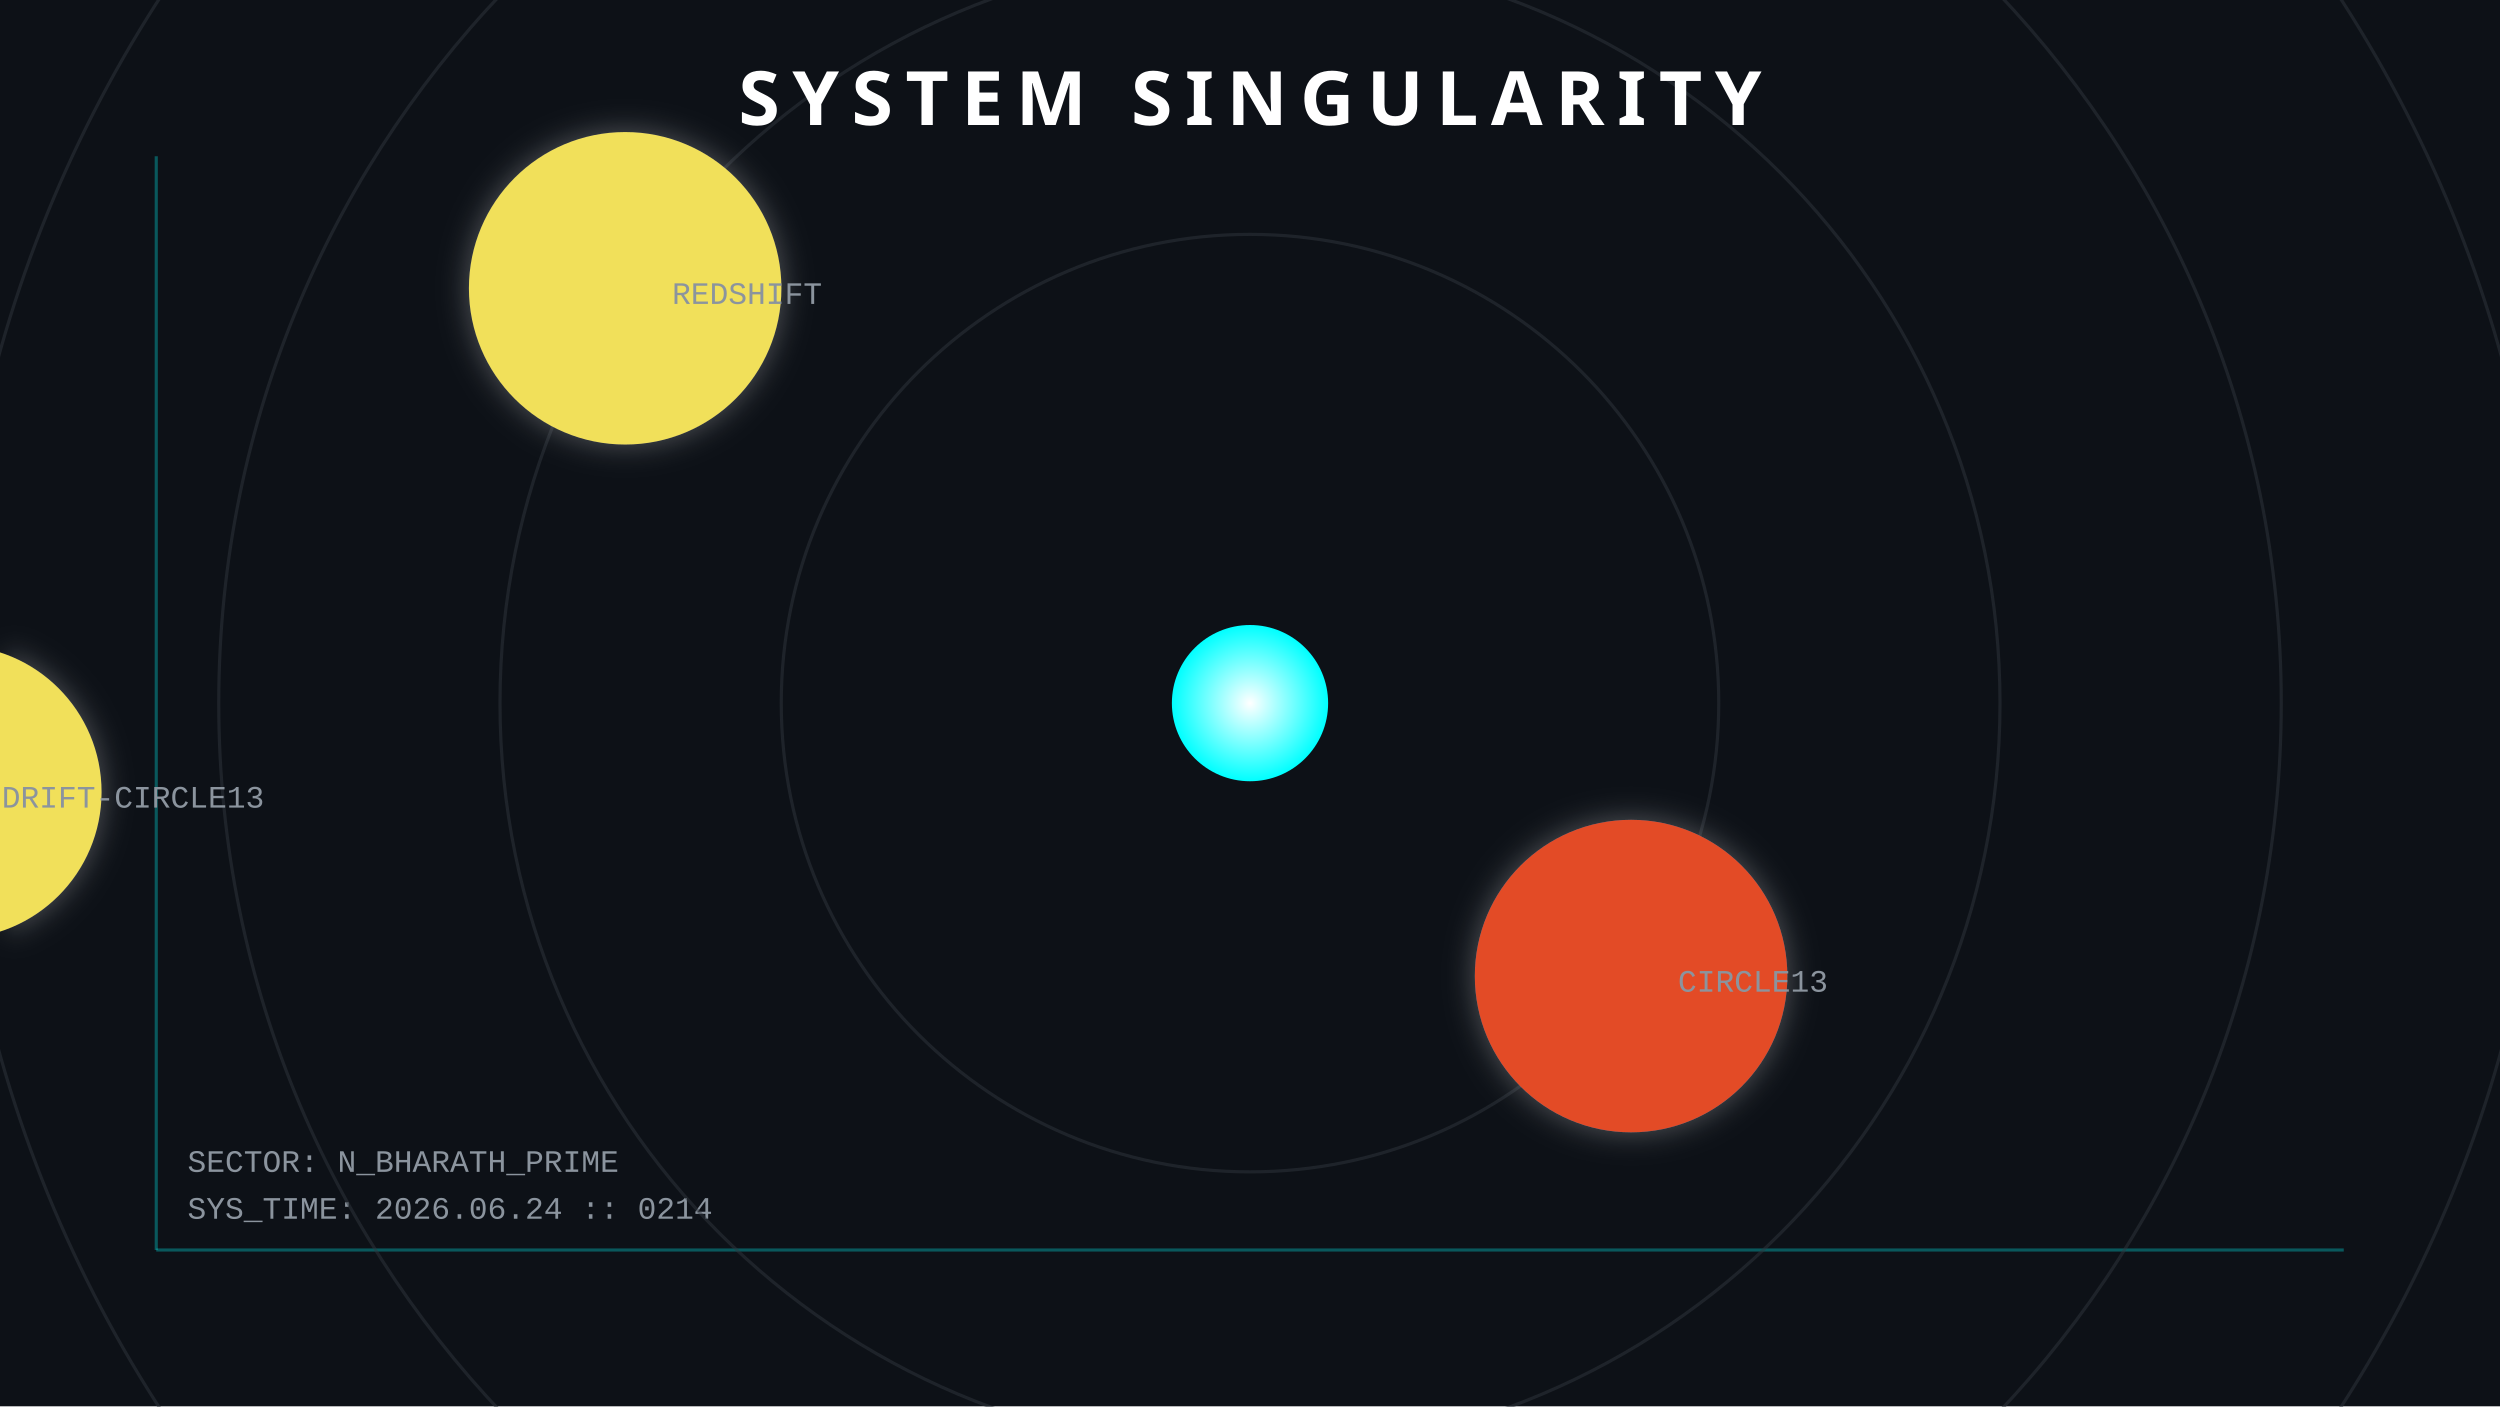
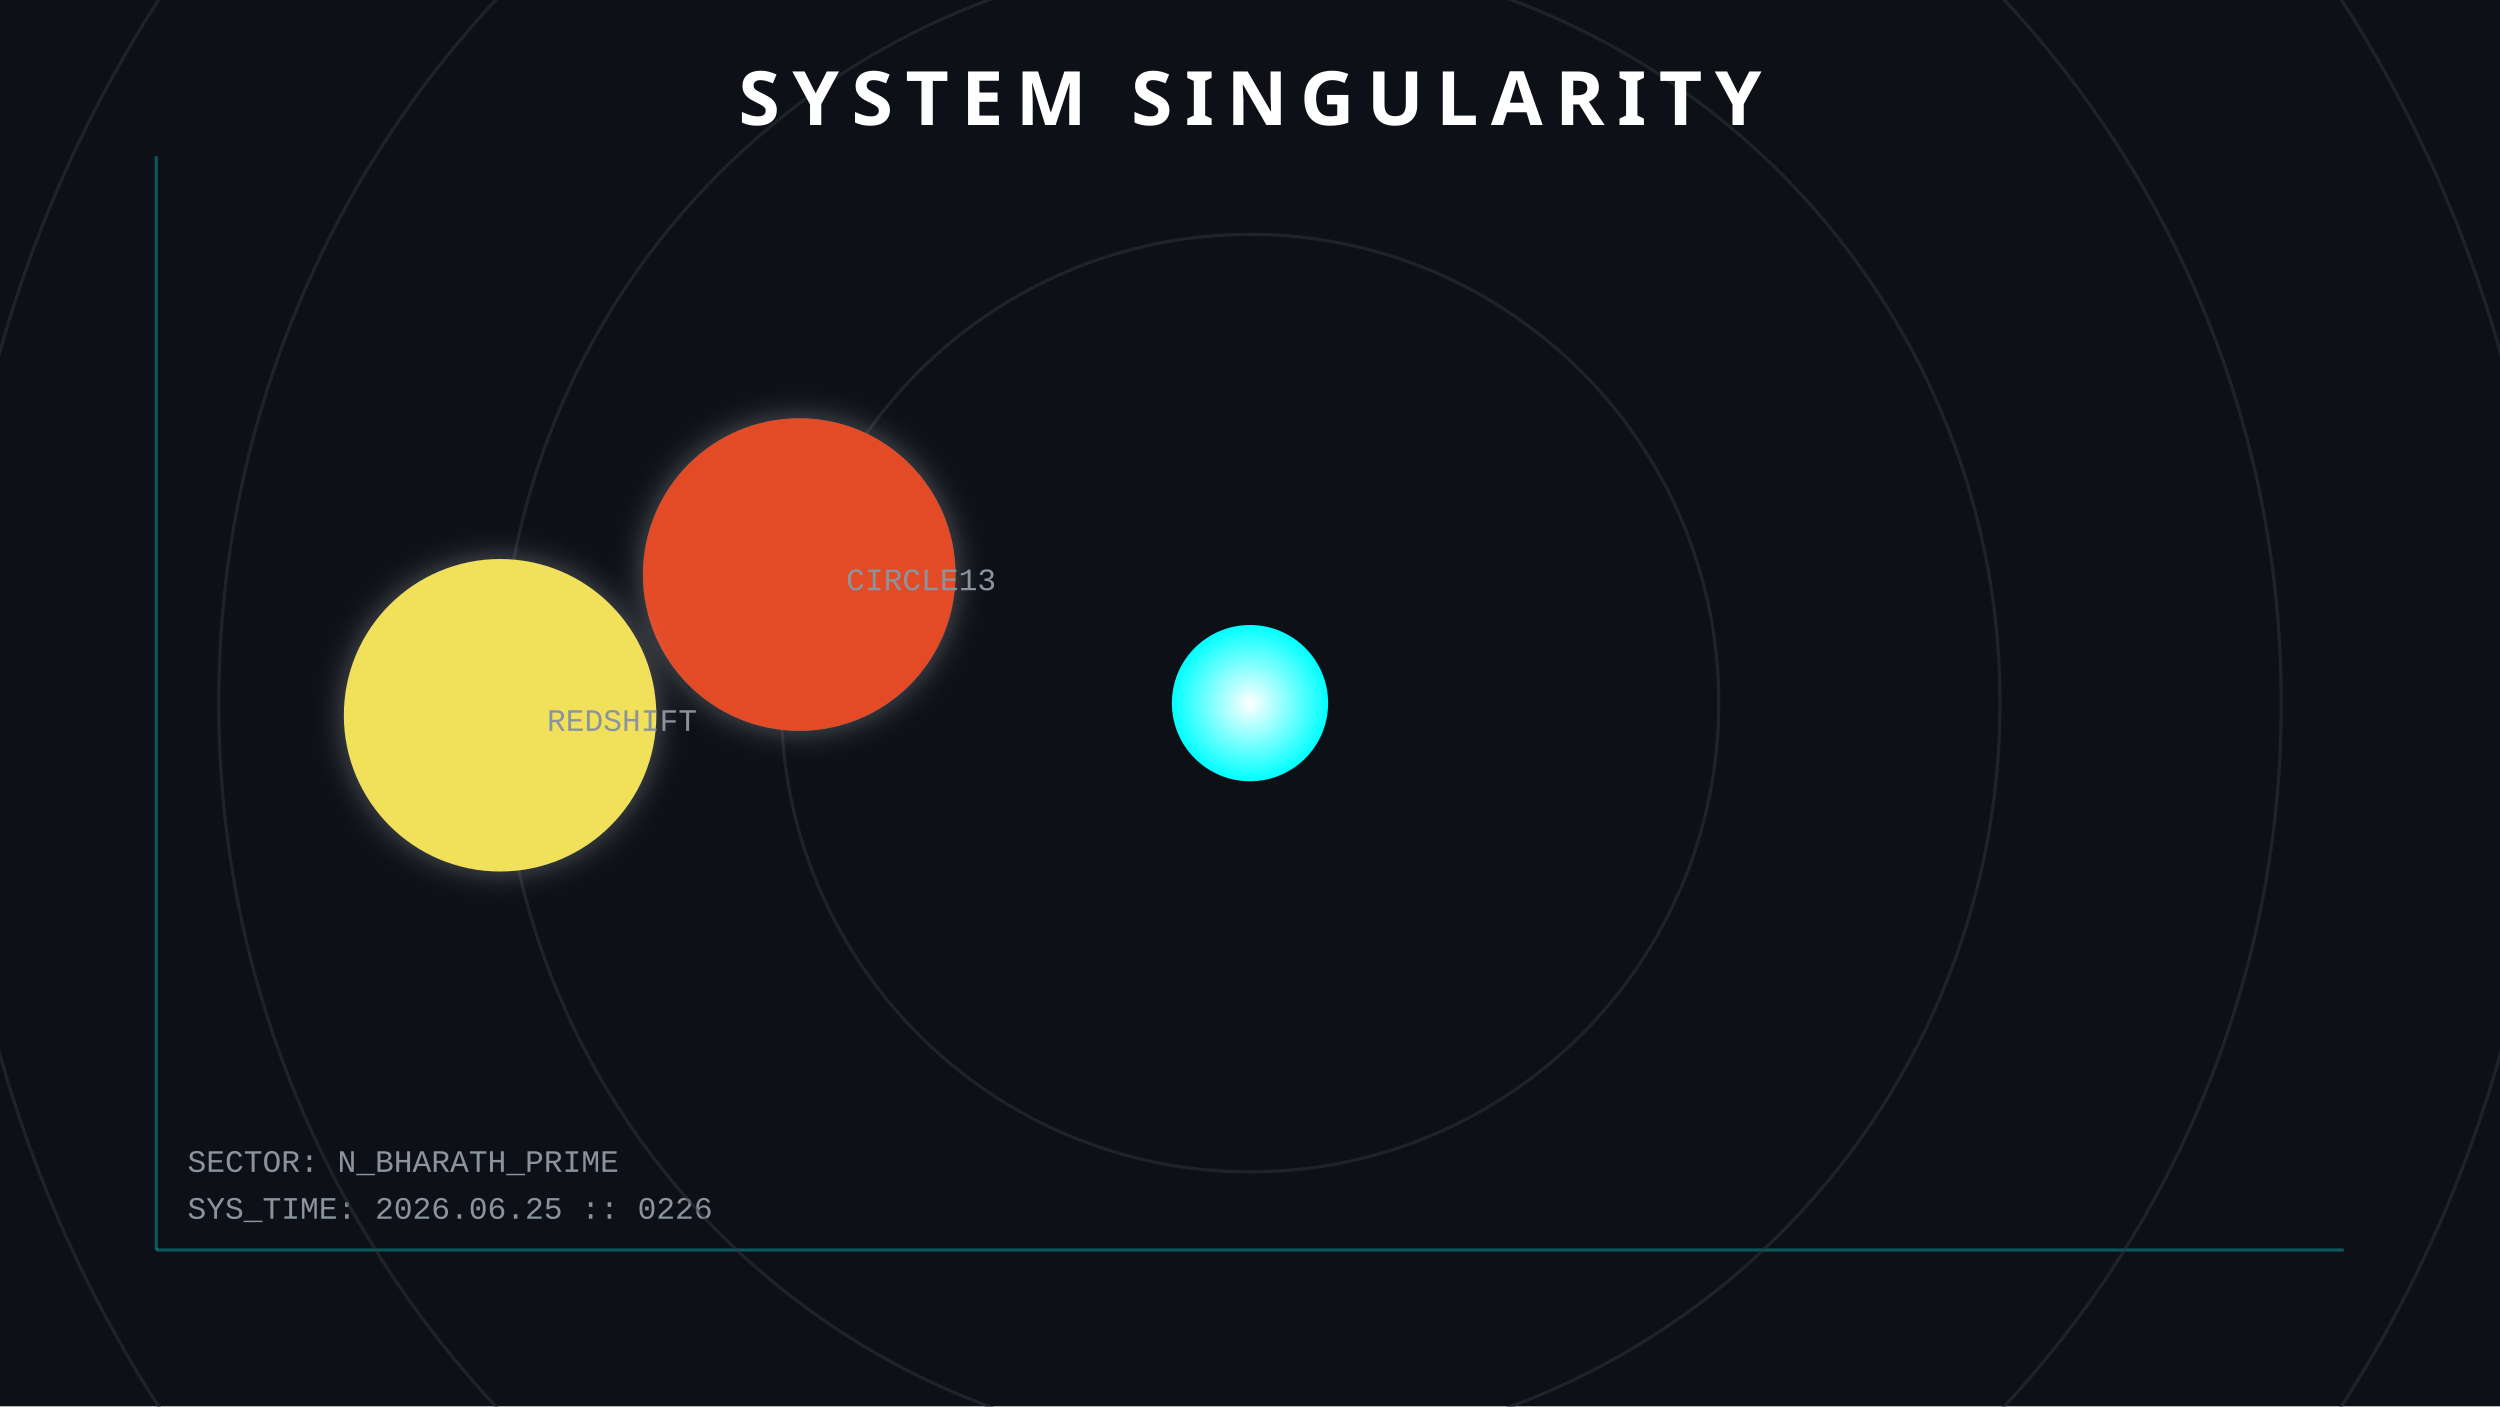
<svg xmlns="http://www.w3.org/2000/svg" width="800" height="450">
  <style>
        .orbit { fill: none; stroke: #30363d; stroke-width: 1; opacity: 0.5; }
        .planet { filter: drop-shadow(0 0 5px rgba(255,255,255,0.3)); }
        .text { font-family: 'Courier New', monospace; fill: #8b949e; font-size: 10px; }
        .title { font-family: sans-serif; fill: white; font-weight: bold; font-size: 24px; letter-spacing: 4px; }
        .hud-line { stroke: #00ffff; stroke-width: 1; opacity: 0.3; }
        
        /* ANIMATIONS */
        @keyframes pulse { 0% { r: 25; opacity: 0.8; } 50% { r: 30; opacity: 0.4; } 100% { r: 25; opacity: 0.8; } }
        .sun { animation: pulse 4s infinite; }
    </style>
  <rect width="100%" height="100%" fill="#0d1117" />
  <line x1="50" y1="50" x2="50" y2="400" class="hud-line" />
  <line x1="50" y1="400" x2="750" y2="400" class="hud-line" />
-   <text x="60" y="390" class="text">SYS_TIME: 2026.06.24 :: 0214</text>
+   <text x="60" y="390" class="text">SYS_TIME: 2026.06.25 :: 0226</text>
  <text x="60" y="375" class="text">SECTOR: N_BHARATH_PRIME</text>
  <circle cx="400" cy="225" r="25" fill="url(#grad1)" class="sun" />
  <defs>
    <radialGradient id="grad1" cx="50%" cy="50%" r="50%" fx="50%" fy="50%">
      <stop offset="0%" style="stop-color:white;stop-opacity:1" />
      <stop offset="100%" style="stop-color:#00ffff;stop-opacity:1" />
    </radialGradient>
  </defs>
  <circle cx="400" cy="225" r="150.0" class="orbit" />
-   <circle cx="521.947" cy="312.343" r="50" fill="#e34c26" class="planet" />
-   <text x="536.947" y="317.343" class="text" fill="white">CIRCLE13</text>
+   <circle cx="255.751" cy="183.862" r="50" fill="#e34c26" class="planet" />
+   <text x="270.751" y="188.862" class="text" fill="white">CIRCLE13</text>
  <circle cx="400" cy="225" r="240.0" class="orbit" />
-   <circle cx="200.053" cy="92.255" r="50" fill="#f1e05a" class="planet" />
-   <text x="215.053" y="97.255" class="text" fill="white">REDSHIFT</text>
+   <circle cx="160.031" cy="228.884" r="50" fill="#f1e05a" class="planet" />
+   <text x="175.031" y="233.884" class="text" fill="white">REDSHIFT</text>
  <circle cx="400" cy="225" r="330.0" class="orbit" />
-   <circle cx="545.984" cy="520.954" r="50" fill="#e34c26" class="planet" />
-   <text x="560.984" y="525.954" class="text" fill="white">ALVRYN-AI</text>
+   <circle cx="555.327" cy="516.159" r="50" fill="#e34c26" class="planet" />
+   <text x="570.327" y="521.159" class="text" fill="white">ALVRYN-AI</text>
  <circle cx="400" cy="225" r="415.422" class="orbit" />
-   <circle cx="-14.447" cy="253.442" r="46.948" fill="#f1e05a" class="planet" />
-   <text x="0.553" y="258.442" class="text" fill="white">DRIFT-CIRCLE13</text>
+   <circle cx="253.713" cy="613.813" r="46.948" fill="#f1e05a" class="planet" />
+   <text x="268.713" y="618.813" class="text" fill="white">DRIFT-CIRCLE13</text>
  <circle cx="400" cy="225" r="461.81" class="orbit" />
-   <circle cx="734.654" cy="543.236" r="20.925" fill="#2b7489" class="planet" />
-   <text x="749.654" y="548.236" class="text" fill="white">DSATM-EXAM-SYSTEM-</text>
-   <circle cx="400" cy="225" r="504.972" class="orbit" />
-   <circle cx="30.658" cy="-119.359" r="18.775" fill="#8b949e" class="planet" />
-   <text x="45.658" y="-114.359" class="text" fill="white">NBHARATH1306</text>
-   <circle cx="400" cy="225" r="547.204" class="orbit" />
-   <circle cx="922.035" cy="60.95" r="18.155" fill="#e34c26" class="planet" />
-   <text x="937.035" y="65.95" class="text" fill="white">WEBSITE-EQUDATOR-TRADING-PLATFORM</text>
-   <circle cx="400" cy="225" r="578.037" class="orbit" />
-   <circle cx="297.928" cy="-343.954" r="10.555" fill="#8b949e" class="planet" />
-   <text x="312.928" y="-338.954" class="text" fill="white">FLASK</text>
-   <circle cx="400" cy="225" r="608.31" class="orbit" />
-   <circle cx="745.74" cy="-275.504" r="10.182" fill="#8b949e" class="planet" />
-   <text x="760.74" y="-270.504" class="text" fill="white">HCF-INTERNSHIP</text>
-   <circle cx="400" cy="225" r="637.179" class="orbit" />
-   <circle cx="-61.934" cy="663.878" r="9.246" fill="#8b949e" class="planet" />
+   <circle cx="745.809" cy="-81.079" r="20.925" fill="#2b7489" class="planet" />
+   <text x="760.809" y="-76.079" class="text" fill="white">DSATM-EXAM-SYSTEM-</text>
+   <circle cx="400" cy="225" r="504.974" class="orbit" />
+   <circle cx="47.702" cy="-136.78" r="18.776" fill="#8b949e" class="planet" />
+   <text x="62.702" y="-131.78" class="text" fill="white">NBHARATH1306</text>
+   <circle cx="400" cy="225" r="547.206" class="orbit" />
+   <circle cx="364.85" cy="-321.076" r="18.155" fill="#e34c26" class="planet" />
+   <text x="379.85" y="-316.076" class="text" fill="white">WEBSITE-EQUDATOR-TRADING-PLATFORM</text>
+   <circle cx="400" cy="225" r="578.038" class="orbit" />
+   <circle cx="346.587" cy="800.565" r="10.555" fill="#8b949e" class="planet" />
+   <text x="361.587" y="805.565" class="text" fill="white">FLASK</text>
+   <circle cx="400" cy="225" r="608.312" class="orbit" />
+   <circle cx="666.599" cy="-321.78" r="10.182" fill="#8b949e" class="planet" />
+   <text x="681.599" y="-316.78" class="text" fill="white">HCF-INTERNSHIP</text>
+   <circle cx="400" cy="225" r="637.181" class="orbit" />
+   <circle cx="194.708" cy="828.203" r="9.246" fill="#8b949e" class="planet" />
  <text x="400" y="40" text-anchor="middle" class="title">SYSTEM SINGULARITY</text>
</svg>
